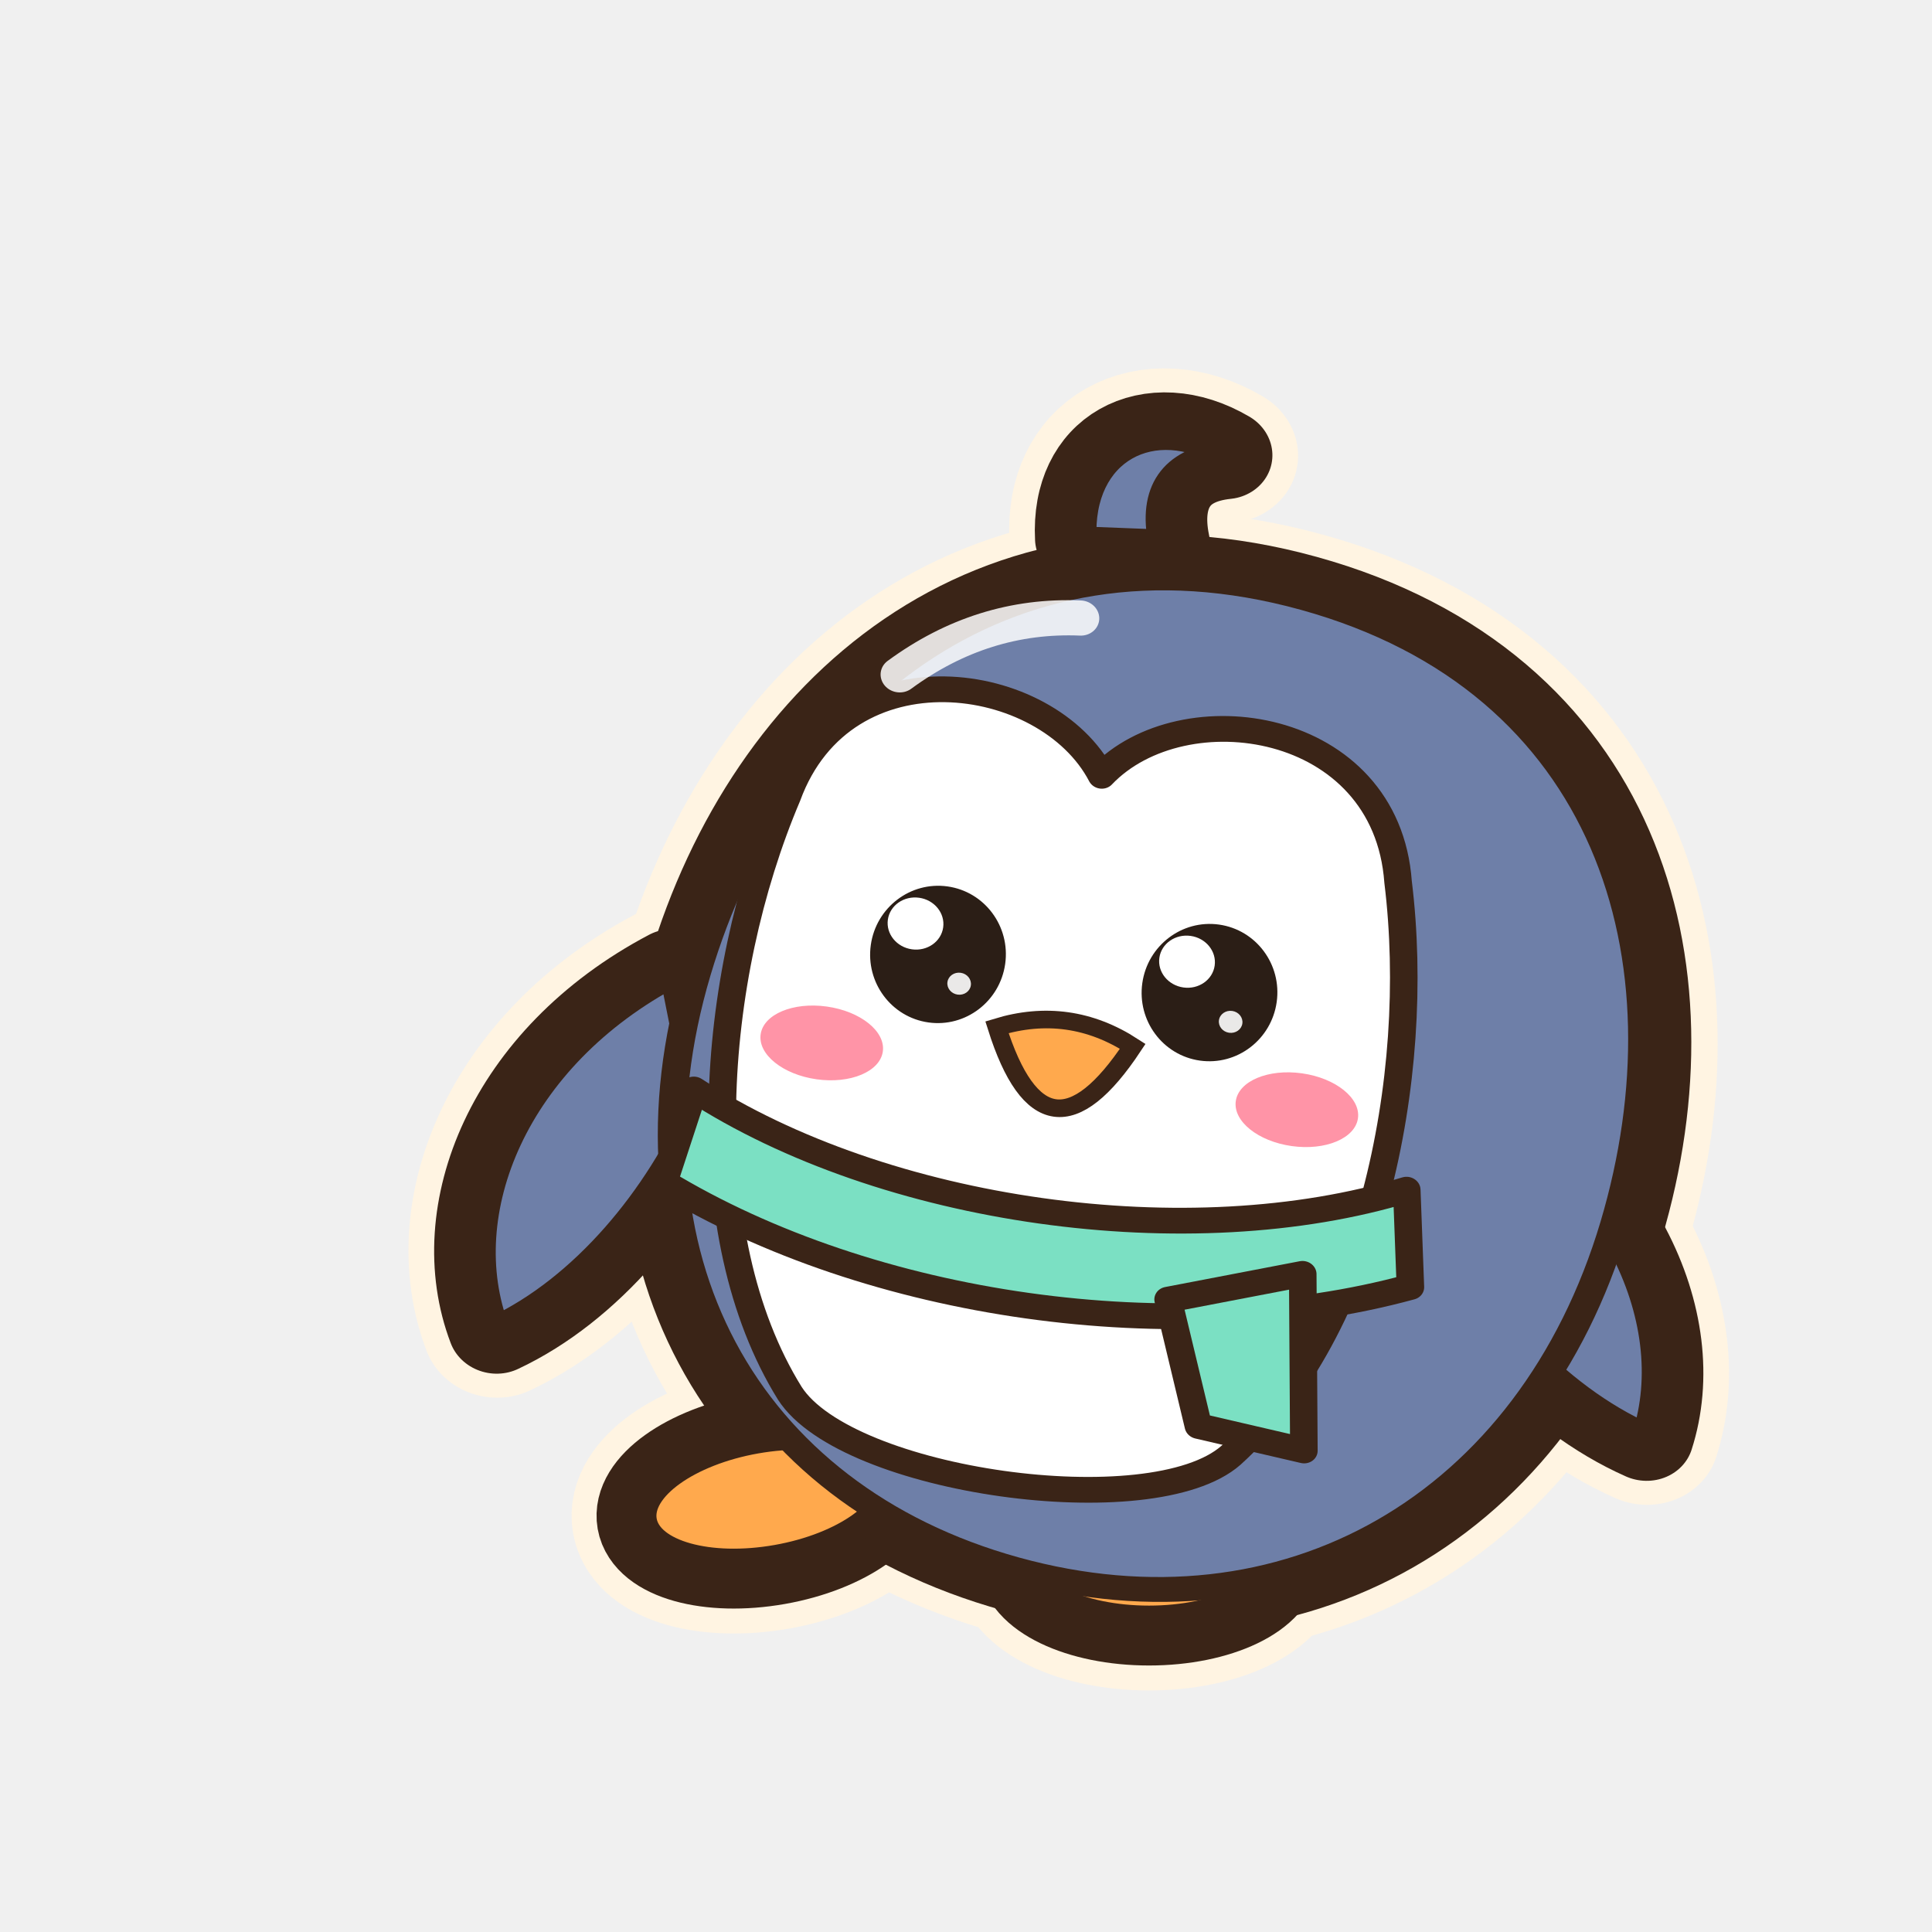
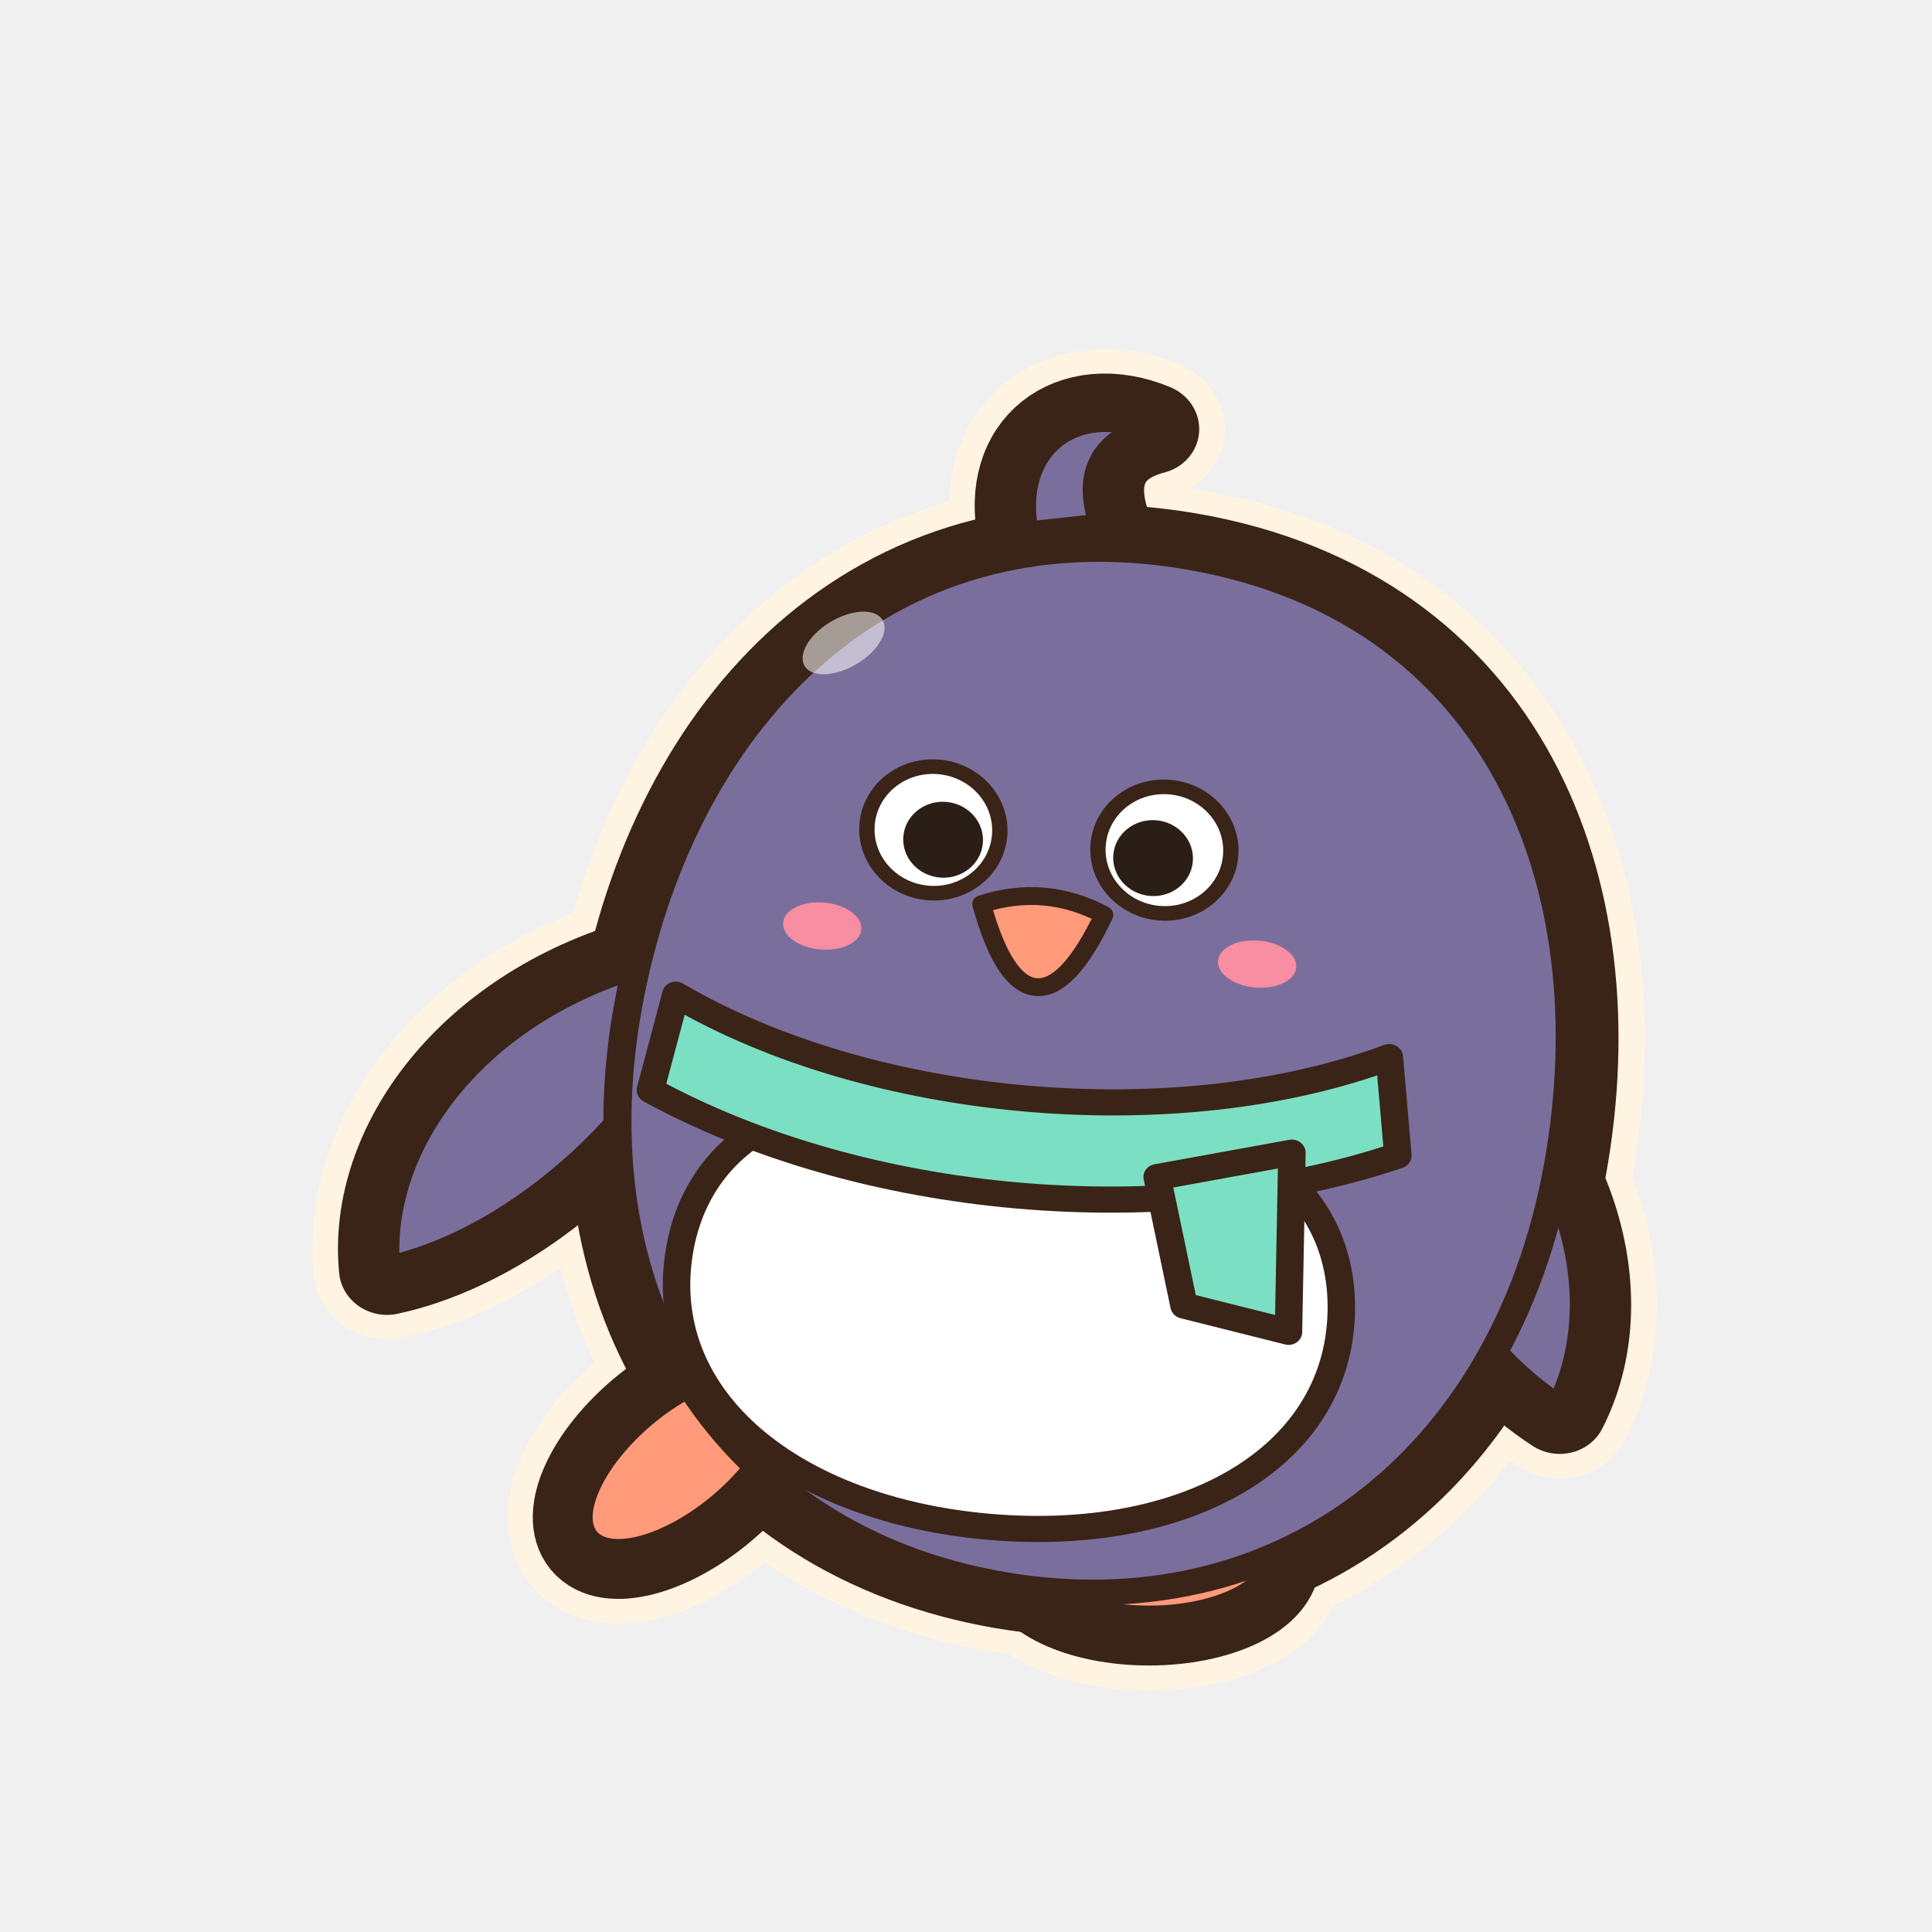
<svg xmlns="http://www.w3.org/2000/svg" viewBox="0 0 108 108" width="108" height="108">
  <g id="penguin" transform="translate(54 56) scale(0.93) translate(-54 -56)">
    <g id="border">
-       <ellipse cx="44" cy="89.5" rx="7.5" ry="3.6" fill="#FFF4E2" stroke="#FFF4E2" stroke-width="8.59" stroke-linejoin="round" transform="translate(-2.00 -3.60) rotate(-10.00 44 89.5)" />
+       <ellipse cx="44" cy="89.5" rx="7.5" ry="3.6" fill="#FFF4E2" stroke="#FFF4E2" stroke-width="8.59" stroke-linejoin="round" transform="translate(-3.00 -3.60) rotate(-20.00 44 89.5) translate(-3.00 -3.60) rotate(-20.00 44 89.5)" />
      <ellipse cx="65" cy="89.5" rx="7.5" ry="3.6" fill="#FFF4E2" stroke="#FFF4E2" stroke-width="8.59" stroke-linejoin="round" />
-       <path d="M31 56 C22 62 19 72 22 79 C27 76 31 70 33 64 Z" fill="#FFF4E2" stroke="#FFF4E2" stroke-width="8.59" stroke-linejoin="round" transform="translate(1.60 0.00) translate(54 89.00) rotate(8.00) scale(1.030 0.960) translate(-54 -89) rotate(-4.00 31 58)" />
-       <path d="M77 56 C86 62 89 72 86 79 C81 76 77 70 75 64 Z" fill="#FFF4E2" stroke="#FFF4E2" stroke-width="8.59" stroke-linejoin="round" transform="translate(1.60 0.00) translate(54 89.00) rotate(8.00) scale(1.030 0.960) translate(-54 -89) rotate(-14.00 77 58)" />
-       <path d="M54 24 C72 24 81 40 81 58 C81 77 70 90 54 90 C38 90 27 77 27 58 C27 40 36 24 54 24 Z" fill="#FFF4E2" stroke="#FFF4E2" stroke-width="8.59" stroke-linejoin="round" transform="translate(1.60 0.00) translate(54 89.00) rotate(8.00) scale(1.030 0.960) translate(-54 -89) translate(1.60 0.00) translate(54 89.00) rotate(8.00) scale(1.030 0.960) translate(-54 -89)" />
-       <path d="M51 25.5 C50 20 54 17 58.5 19 C55.5 19.8 54.6 22 55.6 25 Z" fill="#FFF4E2" stroke="#FFF4E2" stroke-width="8.59" stroke-linejoin="round" transform="translate(1.60 0.00) translate(54 89.00) rotate(8.00) scale(1.030 0.960) translate(-54 -89)" />
+       <path d="M31 54 C22 60 19 70 22 77 C27 74 31 68 33 62 Z" fill="#FFF4E2" stroke="#FFF4E2" stroke-width="8.59" stroke-linejoin="round" transform="translate(1.20 0.00) translate(54 89.50) rotate(5.00) scale(1.025 0.975) translate(-54 -89) rotate(13.00 31 56)" />
+       <path d="M77 54 C86 60 89 70 86 77 C81 74 77 68 75 62 Z" fill="#FFF4E2" stroke="#FFF4E2" stroke-width="8.59" stroke-linejoin="round" transform="translate(1.20 0.00) translate(54 89.50) rotate(5.00) scale(1.025 0.975) translate(-54 -89) rotate(-2.00 77 56)" />
+       <path d="M54 24 C72 24 81 40 81 58 C81 77 70 90 54 90 C38 90 27 77 27 58 C27 40 36 24 54 24 Z" fill="#FFF4E2" stroke="#FFF4E2" stroke-width="8.59" stroke-linejoin="round" transform="translate(1.20 0.00) translate(54 89.50) rotate(5.00) scale(1.025 0.975) translate(-54 -89) translate(1.20 0.00) translate(54 89.50) rotate(5.00) scale(1.025 0.975) translate(-54 -89)" />
+       <path d="M51 25.5 C50 20 54 17 58.5 19 C55.5 19.8 54.6 22 55.6 25 Z" fill="#FFF4E2" stroke="#FFF4E2" stroke-width="8.59" stroke-linejoin="round" transform="translate(1.20 0.00) translate(54 89.50) rotate(5.00) scale(1.025 0.975) translate(-54 -89) rotate(-5.60 55 25)" />
    </g>
    <g id="outline">
-       <ellipse cx="44" cy="89.5" rx="7.5" ry="3.6" fill="#3A2417" stroke="#3A2417" stroke-width="5.59" stroke-linejoin="round" transform="translate(-2.00 -3.60) rotate(-10.00 44 89.5)" />
+       <ellipse cx="44" cy="89.5" rx="7.5" ry="3.6" fill="#3A2417" stroke="#3A2417" stroke-width="5.59" stroke-linejoin="round" transform="translate(-3.00 -3.60) rotate(-20.00 44 89.5) translate(-3.00 -3.60) rotate(-20.00 44 89.5)" />
      <ellipse cx="65" cy="89.5" rx="7.5" ry="3.6" fill="#3A2417" stroke="#3A2417" stroke-width="5.59" stroke-linejoin="round" />
-       <path d="M31 56 C22 62 19 72 22 79 C27 76 31 70 33 64 Z" fill="#3A2417" stroke="#3A2417" stroke-width="5.59" stroke-linejoin="round" transform="translate(1.60 0.00) translate(54 89.00) rotate(8.00) scale(1.030 0.960) translate(-54 -89) rotate(-4.00 31 58)" />
-       <path d="M77 56 C86 62 89 72 86 79 C81 76 77 70 75 64 Z" fill="#3A2417" stroke="#3A2417" stroke-width="5.59" stroke-linejoin="round" transform="translate(1.60 0.00) translate(54 89.00) rotate(8.00) scale(1.030 0.960) translate(-54 -89) rotate(-14.00 77 58)" />
-       <path d="M54 24 C72 24 81 40 81 58 C81 77 70 90 54 90 C38 90 27 77 27 58 C27 40 36 24 54 24 Z" fill="#3A2417" stroke="#3A2417" stroke-width="5.59" stroke-linejoin="round" transform="translate(1.60 0.00) translate(54 89.00) rotate(8.00) scale(1.030 0.960) translate(-54 -89) translate(1.60 0.00) translate(54 89.00) rotate(8.00) scale(1.030 0.960) translate(-54 -89)" />
-       <path d="M51 25.5 C50 20 54 17 58.5 19 C55.5 19.8 54.6 22 55.6 25 Z" fill="#3A2417" stroke="#3A2417" stroke-width="5.59" stroke-linejoin="round" transform="translate(1.60 0.00) translate(54 89.00) rotate(8.00) scale(1.030 0.960) translate(-54 -89)" />
+       <path d="M31 54 C22 60 19 70 22 77 C27 74 31 68 33 62 Z" fill="#3A2417" stroke="#3A2417" stroke-width="5.59" stroke-linejoin="round" transform="translate(1.20 0.00) translate(54 89.50) rotate(5.00) scale(1.025 0.975) translate(-54 -89) rotate(13.00 31 56)" />
+       <path d="M77 54 C86 60 89 70 86 77 C81 74 77 68 75 62 Z" fill="#3A2417" stroke="#3A2417" stroke-width="5.59" stroke-linejoin="round" transform="translate(1.20 0.00) translate(54 89.50) rotate(5.00) scale(1.025 0.975) translate(-54 -89) rotate(-2.00 77 56)" />
+       <path d="M54 24 C72 24 81 40 81 58 C81 77 70 90 54 90 C38 90 27 77 27 58 C27 40 36 24 54 24 Z" fill="#3A2417" stroke="#3A2417" stroke-width="5.59" stroke-linejoin="round" transform="translate(1.20 0.00) translate(54 89.50) rotate(5.00) scale(1.025 0.975) translate(-54 -89) translate(1.20 0.00) translate(54 89.50) rotate(5.00) scale(1.025 0.975) translate(-54 -89)" />
+       <path d="M51 25.5 C50 20 54 17 58.5 19 C55.5 19.8 54.6 22 55.6 25 Z" fill="#3A2417" stroke="#3A2417" stroke-width="5.59" stroke-linejoin="round" transform="translate(1.20 0.00) translate(54 89.50) rotate(5.00) scale(1.025 0.975) translate(-54 -89) rotate(-5.60 55 25)" />
    </g>
    <g id="foot_l">
-       <ellipse cx="44" cy="89.5" rx="7.5" ry="3.6" fill="#FFA94D" stroke="#3A2417" stroke-width="1.61" stroke-linejoin="round" transform="translate(-2.00 -3.60) rotate(-10.00 44 89.5)" />
+       <ellipse cx="44" cy="89.5" rx="7.5" ry="3.6" fill="#FF9A7A" stroke="#3A2417" stroke-width="1.61" stroke-linejoin="round" transform="translate(-3.00 -3.60) rotate(-20.00 44 89.5) translate(-3.00 -3.60) rotate(-20.00 44 89.5)" />
    </g>
    <g id="foot_r">
-       <ellipse cx="65" cy="89.5" rx="7.5" ry="3.6" fill="#FFA94D" stroke="#3A2417" stroke-width="1.61" stroke-linejoin="round" />
+       <ellipse cx="65" cy="89.5" rx="7.5" ry="3.6" fill="#FF9A7A" stroke="#3A2417" stroke-width="1.61" stroke-linejoin="round" />
    </g>
    <g id="flip_l">
-       <path d="M31 56 C22 62 19 72 22 79 C27 76 31 70 33 64 Z" fill="#6E7FA8" stroke="#3A2417" stroke-width="1.61" stroke-linejoin="round" transform="translate(1.60 0.00) translate(54 89.00) rotate(8.00) scale(1.030 0.960) translate(-54 -89) rotate(-4.00 31 58)" />
+       <path d="M31 54 C22 60 19 70 22 77 C27 74 31 68 33 62 Z" fill="#7A6F9C" stroke="#3A2417" stroke-width="1.61" stroke-linejoin="round" transform="translate(1.20 0.00) translate(54 89.50) rotate(5.00) scale(1.025 0.975) translate(-54 -89) rotate(13.00 31 56)" />
    </g>
    <g id="flip_r">
-       <path d="M77 56 C86 62 89 72 86 79 C81 76 77 70 75 64 Z" fill="#6E7FA8" stroke="#3A2417" stroke-width="1.61" stroke-linejoin="round" transform="translate(1.60 0.00) translate(54 89.00) rotate(8.00) scale(1.030 0.960) translate(-54 -89) rotate(-14.00 77 58)" />
+       <path d="M77 54 C86 60 89 70 86 77 C81 74 77 68 75 62 Z" fill="#7A6F9C" stroke="#3A2417" stroke-width="1.61" stroke-linejoin="round" transform="translate(1.20 0.00) translate(54 89.50) rotate(5.00) scale(1.025 0.975) translate(-54 -89) rotate(-2.00 77 56)" />
    </g>
    <g id="body">
-       <path d="M54 24 C72 24 81 40 81 58 C81 77 70 90 54 90 C38 90 27 77 27 58 C27 40 36 24 54 24 Z" fill="#6E7FA8" stroke="#3A2417" stroke-width="1.61" stroke-linejoin="round" transform="translate(1.60 0.00) translate(54 89.00) rotate(8.00) scale(1.030 0.960) translate(-54 -89) translate(1.60 0.00) translate(54 89.00) rotate(8.00) scale(1.030 0.960) translate(-54 -89)" />
+       <path d="M54 24 C72 24 81 40 81 58 C81 77 70 90 54 90 C38 90 27 77 27 58 C27 40 36 24 54 24 Z" fill="#7A6F9C" stroke="#3A2417" stroke-width="1.61" stroke-linejoin="round" transform="translate(1.20 0.00) translate(54 89.50) rotate(5.00) scale(1.025 0.975) translate(-54 -89) translate(1.20 0.00) translate(54 89.50) rotate(5.00) scale(1.025 0.975) translate(-54 -89)" />
    </g>
    <g id="tuft">
-       <path d="M51 25.5 C50 20 54 17 58.5 19 C55.5 19.8 54.6 22 55.6 25 Z" fill="#6E7FA8" stroke="#3A2417" stroke-width="1.61" stroke-linejoin="round" transform="translate(1.60 0.00) translate(54 89.00) rotate(8.00) scale(1.030 0.960) translate(-54 -89)" />
+       <path d="M51 25.5 C50 20 54 17 58.5 19 C55.5 19.8 54.6 22 55.6 25 Z" fill="#7A6F9C" stroke="#3A2417" stroke-width="1.61" stroke-linejoin="round" transform="translate(1.20 0.00) translate(54 89.50) rotate(5.00) scale(1.025 0.975) translate(-54 -89) rotate(-5.60 55 25)" />
    </g>
    <g id="belly">
-       <path d="M54 40 C58 34 70 34 72 44 C75 56 74 72 67 81 C63 86 45 86 41 81 C34 72 33 56 36 44 C38 34 50 34 54 40 Z" fill="#FFFFFF" stroke="#3A2417" stroke-width="1.61" stroke-linejoin="round" transform="translate(1.60 0.00) translate(54 89.00) rotate(8.00) scale(1.030 0.960) translate(-54 -89)" />
+       <path d="M54 63 C64 59 73 63 73.5 72 C74 81 65.5 87 54 87 C42.5 87 34 81 34.5 72 C35 63 44 59 54 63 Z" fill="#FFFFFF" stroke="#3A2417" stroke-width="1.61" stroke-linejoin="round" transform="translate(1.20 0.00) translate(54 89.50) rotate(5.00) scale(1.025 0.975) translate(-54 -89)" />
    </g>
    <g id="scarf">
-       <path d="M33 63 C45 69 63 69 75 63 L76 69 C63 75 45 75 32 69 Z" fill="#7BE0C3" stroke="#3A2417" stroke-width="1.61" stroke-linejoin="round" transform="translate(1.60 0.00) translate(54 89.00) rotate(8.00) scale(1.030 0.960) translate(-54 -89)" />
+       <path d="M33 56 C45 62 63 62 75 56 L76 62 C63 68 45 68 32 62 Z" fill="#7BE0C3" stroke="#3A2417" stroke-width="1.61" stroke-linejoin="round" transform="translate(1.20 0.00) translate(54 89.50) rotate(5.00) scale(1.025 0.975) translate(-54 -89)" />
    </g>
    <g id="scarf_tail">
-       <path d="M62 71 L70 70 L69 81 L63 79 Z" fill="#7BE0C3" stroke="#3A2417" stroke-width="1.61" stroke-linejoin="round" transform="translate(1.60 0.00) translate(54 89.00) rotate(8.00) scale(1.030 0.960) translate(-54 -89) rotate(-13.00 66 71)" />
+       <path d="M62 64 L70 63 L69 74 L63 72 Z" fill="#7BE0C3" stroke="#3A2417" stroke-width="1.61" stroke-linejoin="round" transform="translate(1.20 0.00) translate(54 89.50) rotate(5.00) scale(1.025 0.975) translate(-54 -89) rotate(-8.90 66 64)" />
    </g>
-     <path d="M41.5 35.5 Q45.8 31 51.5 30.4" fill="none" stroke="#fff" stroke-width="2.2" stroke-linecap="round" opacity=".85" transform="translate(1.60 0.00) translate(54 89.00) rotate(8.00) scale(1.030 0.960) translate(-54 -89)" />
-     <g id="face" transform="translate(1.60 0.00) translate(54 89.00) rotate(8.00) scale(1.030 0.960) translate(-54 -89)">
-       <ellipse cx="40" cy="59" rx="3.6" ry="2.3" fill="#FF8FA3" opacity=".95" />
-       <ellipse cx="68" cy="59" rx="3.6" ry="2.3" fill="#FF8FA3" opacity=".95" />
-       <ellipse cx="46" cy="52.5" rx="3.96" ry="4.3" fill="#2B1E16" />
-       <circle cx="44.45" cy="50.78" r="1.63" fill="#fff" />
-       <circle cx="47.46" cy="54.13" r="0.69" fill="#fff" opacity=".9" />
-       <ellipse cx="62" cy="52.5" rx="3.96" ry="4.3" fill="#2B1E16" />
-       <circle cx="60.45" cy="50.78" r="1.63" fill="#fff" />
-       <circle cx="63.46" cy="54.13" r="0.69" fill="#fff" opacity=".9" />
-       <path d="M50 56.5 Q54 54.5 58 56.5 Q56 61 54 61 Q52 61 50 56.5 Z" fill="#FFA94D" stroke="#3A2417" stroke-width="1.1" />
+     <g transform="translate(1.20 0.00) translate(54 89.50) rotate(5.00) scale(1.025 0.975) translate(-54 -89)">
+       <ellipse cx="41.0" cy="33.5" rx="2.7" ry="1.5" fill="#fff" opacity=".55" transform="rotate(-38 41.0 33.5)" />
+     </g>
+     <g id="face" transform="translate(1.20 0.00) translate(54 89.50) rotate(5.00) scale(1.025 0.975) translate(-54 -89)">
+       <ellipse cx="41.2" cy="51.0" rx="2.3" ry="1.45" fill="#FF8FA3" opacity=".95" />
+       <ellipse cx="66.8" cy="51.0" rx="2.3" ry="1.45" fill="#FF8FA3" opacity=".95" />
+       <circle cx="47.2" cy="44.5" r="3.9" fill="#FFFFFF" stroke="#3A2417" stroke-width="0.9" />
+       <circle cx="47.82" cy="45.05" r="2.34" fill="#2B1E16" />
+       <circle cx="60.8" cy="44.5" r="3.9" fill="#FFFFFF" stroke="#3A2417" stroke-width="0.9" />
+       <circle cx="60.18" cy="45.05" r="2.34" fill="#2B1E16" />
+       <path d="M50.4 48.8 Q54 47.2 57.6 48.8 Q55.9 53.6 54 53.6 Q52.1 53.6 50.4 48.8 Z" fill="#FF9A7A" stroke="#3A2417" stroke-width="1.1" stroke-linejoin="round" />
    </g>
  </g>
</svg>
